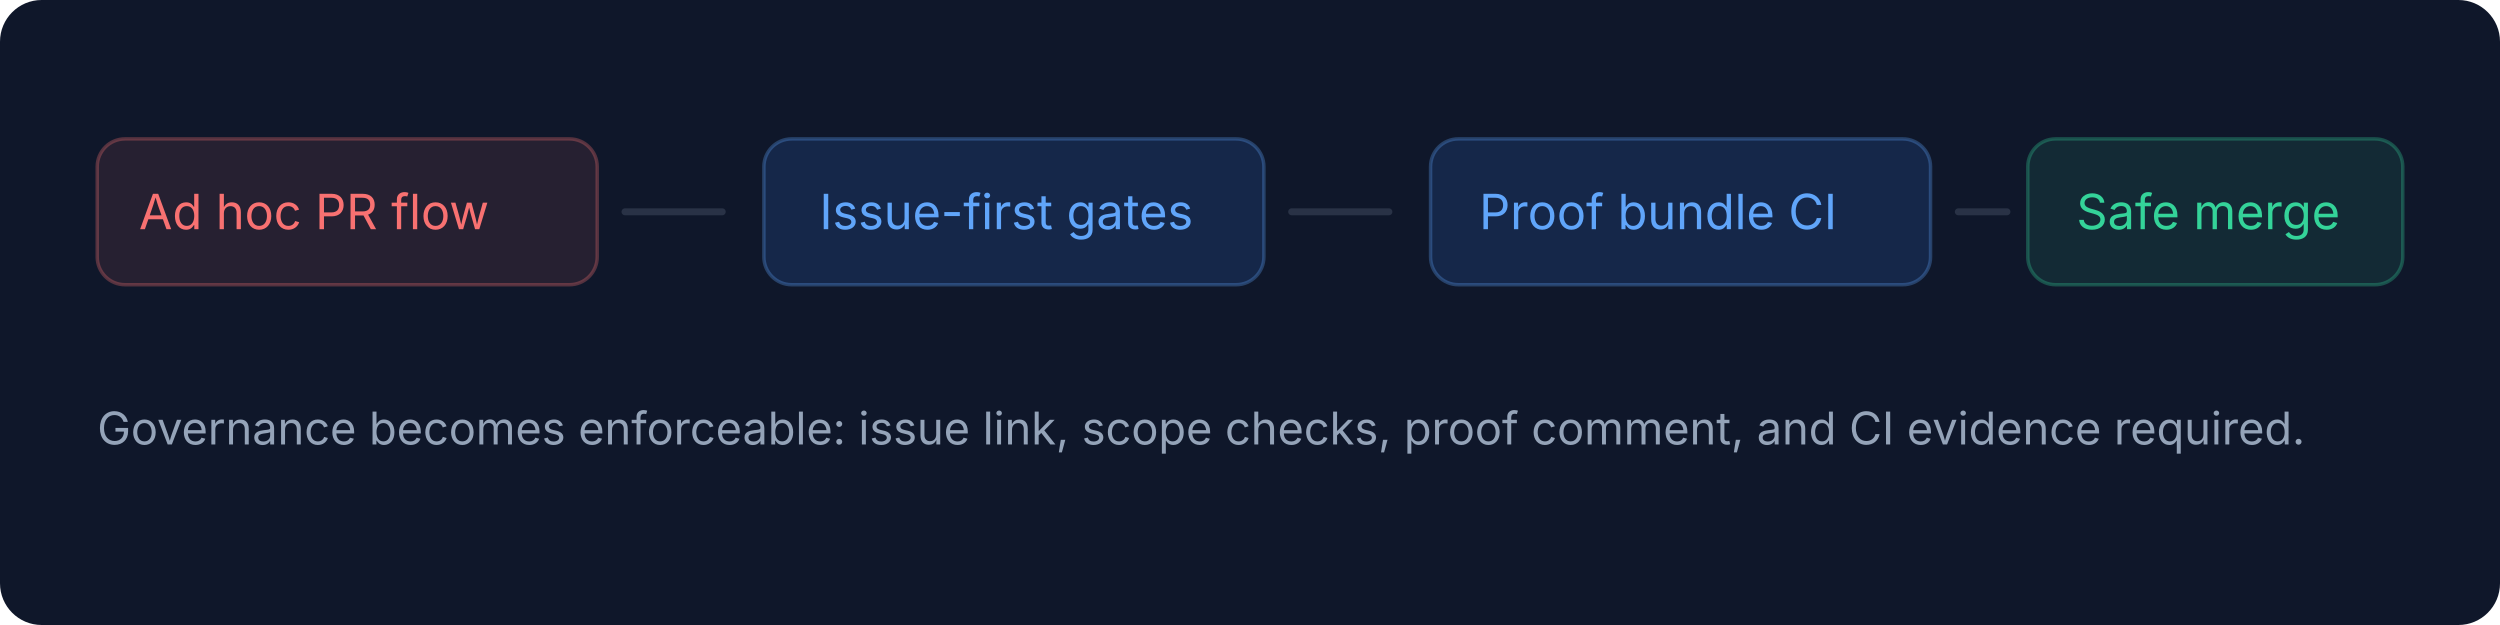
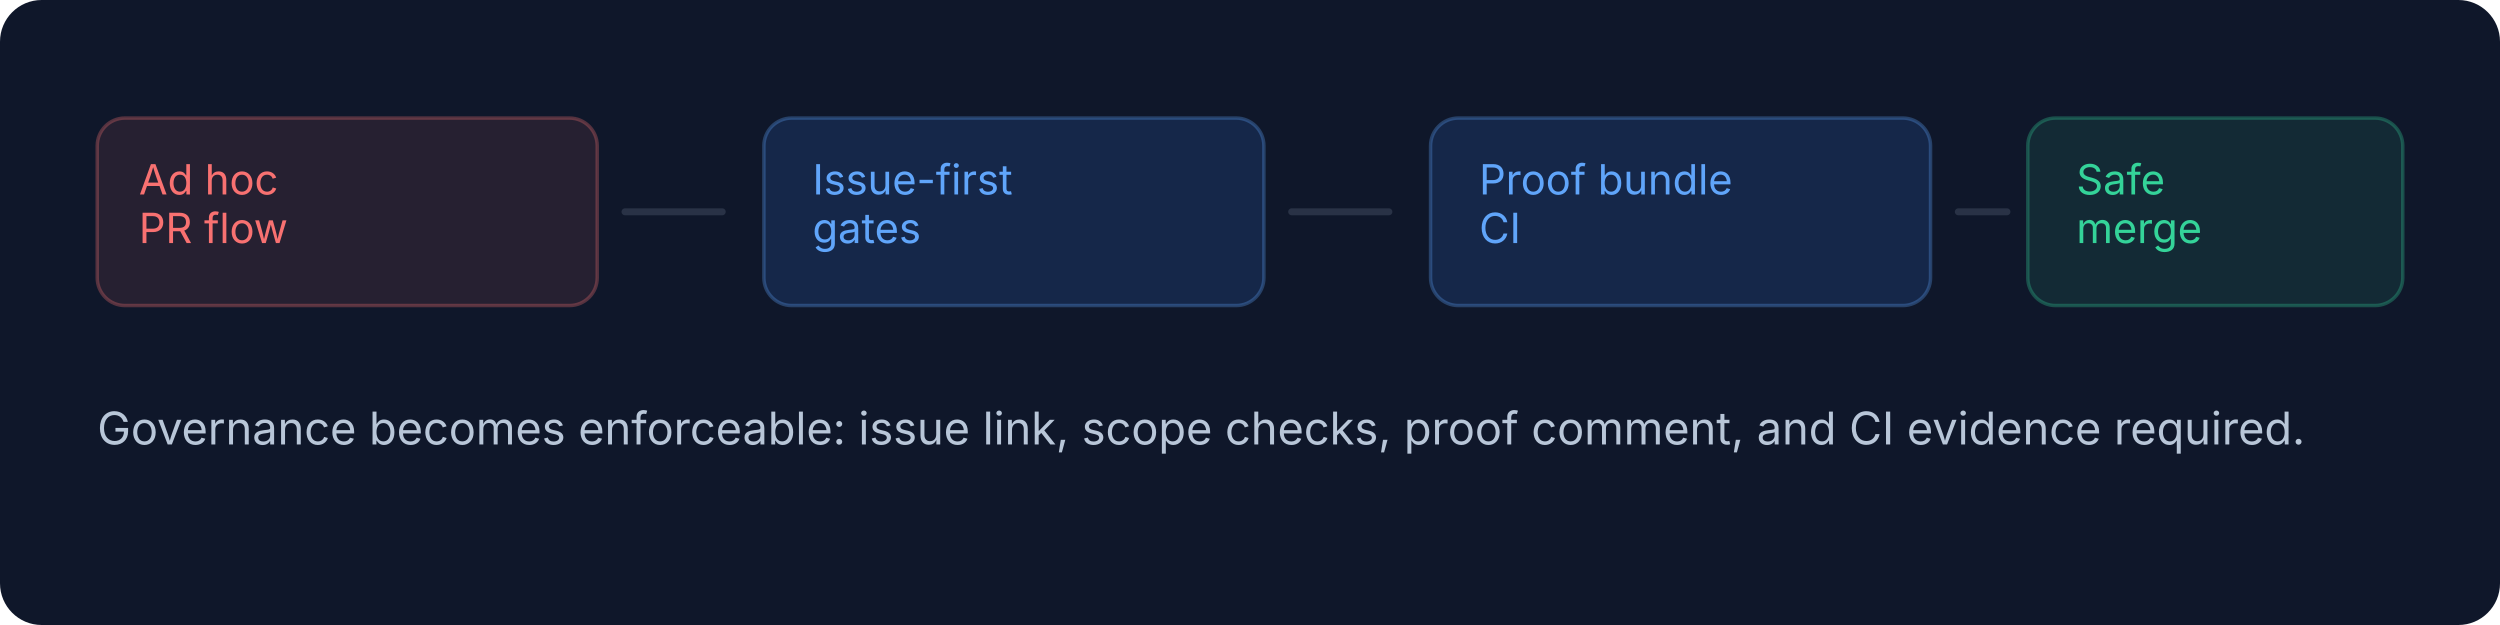
<svg xmlns="http://www.w3.org/2000/svg" width="720" height="180" viewBox="0 0 720 180" fill="none">
  <rect width="720" height="180" rx="12" fill="#0F172A" />
-   <rect x="28" y="40" width="144" height="42" rx="8" fill="rgba(248,113,113,0.1)" stroke="rgba(248,113,113,0.3)" />
-   <text x="40" y="66" fill="#F87171" font-family="Inter, Arial" font-size="14">Ad hoc PR flow</text>
-   <rect x="220" y="40" width="144" height="42" rx="8" fill="rgba(59,130,246,0.15)" stroke="rgba(96,165,250,0.3)" />
-   <text x="236" y="66" fill="#60A5FA" font-family="Inter, Arial" font-size="14">Issue-first gates</text>
-   <rect x="412" y="40" width="144" height="42" rx="8" fill="rgba(59,130,246,0.15)" stroke="rgba(96,165,250,0.3)" />
-   <text x="426" y="66" fill="#60A5FA" font-family="Inter, Arial" font-size="14">Proof bundle CI</text>
-   <rect x="584" y="40" width="108" height="42" rx="8" fill="rgba(52,211,153,0.1)" stroke="rgba(52,211,153,0.3)" />
-   <text x="598" y="66" fill="#34D399" font-family="Inter, Arial" font-size="14">Safe merge</text>
+   <rect x="28" y="34" width="144" height="54" rx="8" fill="rgba(248,113,113,0.1)" stroke="rgba(248,113,113,0.3)" />
+   <text x="40" y="56" fill="#F87171" font-family="Inter, Arial" font-size="12">
+     <tspan x="40" dy="0">Ad hoc</tspan>
+     <tspan x="40" dy="14">PR flow</tspan>
+   </text>
+   <rect x="220" y="34" width="144" height="54" rx="8" fill="rgba(59,130,246,0.15)" stroke="rgba(96,165,250,0.3)" />
+   <text x="234" y="56" fill="#60A5FA" font-family="Inter, Arial" font-size="12">
+     <tspan x="234" dy="0">Issue-first</tspan>
+     <tspan x="234" dy="14">gates</tspan>
+   </text>
+   <rect x="412" y="34" width="144" height="54" rx="8" fill="rgba(59,130,246,0.15)" stroke="rgba(96,165,250,0.3)" />
+   <text x="426" y="56" fill="#60A5FA" font-family="Inter, Arial" font-size="12">
+     <tspan x="426" dy="0">Proof bundle</tspan>
+     <tspan x="426" dy="14">CI</tspan>
+   </text>
+   <rect x="584" y="34" width="108" height="54" rx="8" fill="rgba(52,211,153,0.1)" stroke="rgba(52,211,153,0.3)" />
+   <text x="598" y="56" fill="#34D399" font-family="Inter, Arial" font-size="12">
+     <tspan x="598" dy="0">Safe</tspan>
+     <tspan x="598" dy="14">merge</tspan>
+   </text>
  <path d="M180 61h28" stroke="rgba(148,163,184,0.2)" stroke-width="2" stroke-linecap="round" />
  <path d="M372 61h28" stroke="rgba(148,163,184,0.2)" stroke-width="2" stroke-linecap="round" />
  <path d="M564 61h14" stroke="rgba(148,163,184,0.2)" stroke-width="2" stroke-linecap="round" />
-   <text x="28" y="128" fill="#94A3B8" font-family="Inter, Arial" font-size="13">Governance becomes enforceable: issue link, scope checks, proof comment, and CI evidence required.</text>
+   <text x="28" y="128" fill="#B8C6D8" font-family="Inter, Arial" font-size="13">Governance becomes enforceable: issue link, scope checks, proof comment, and CI evidence required.</text>
</svg>
